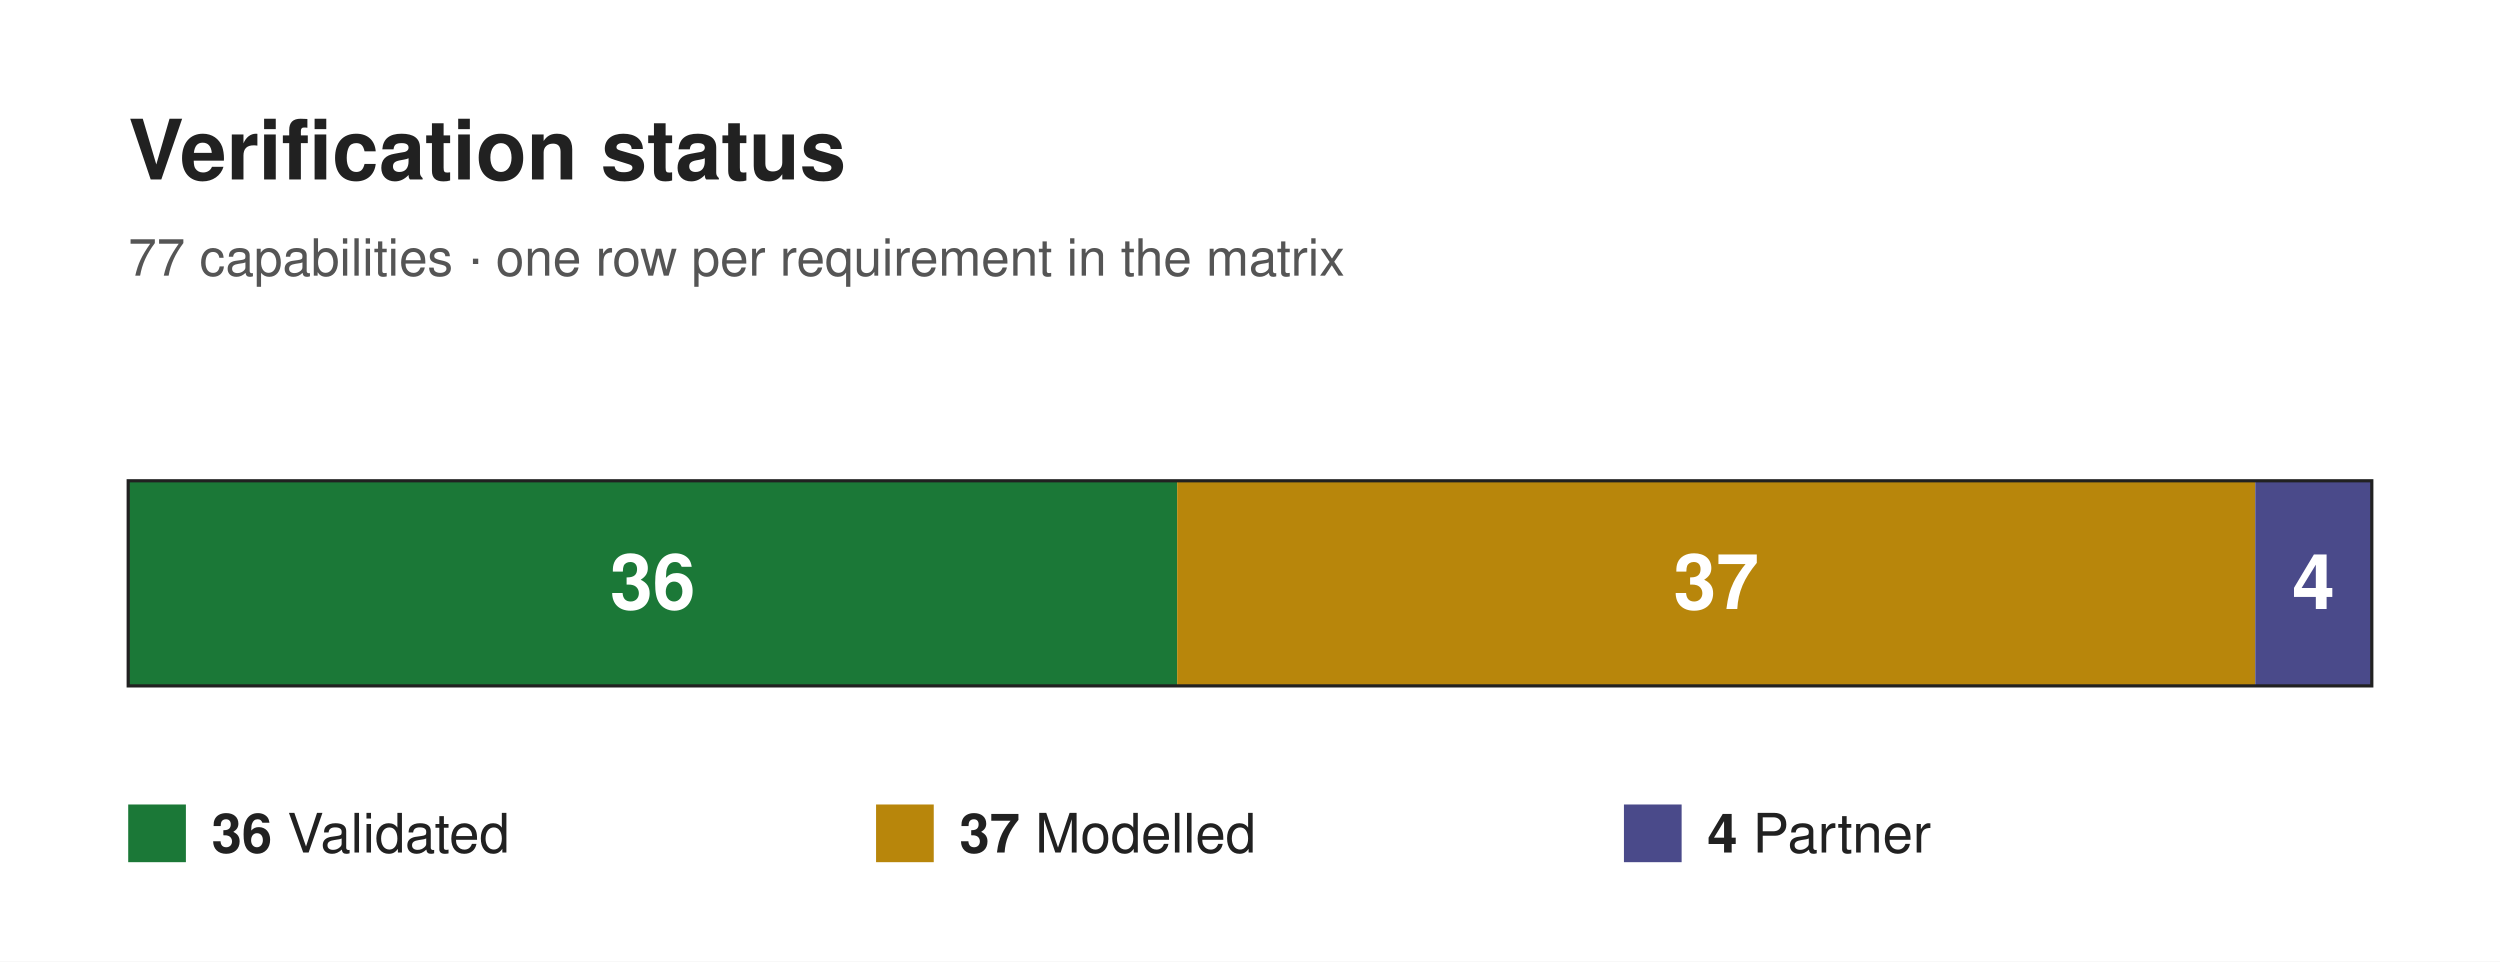
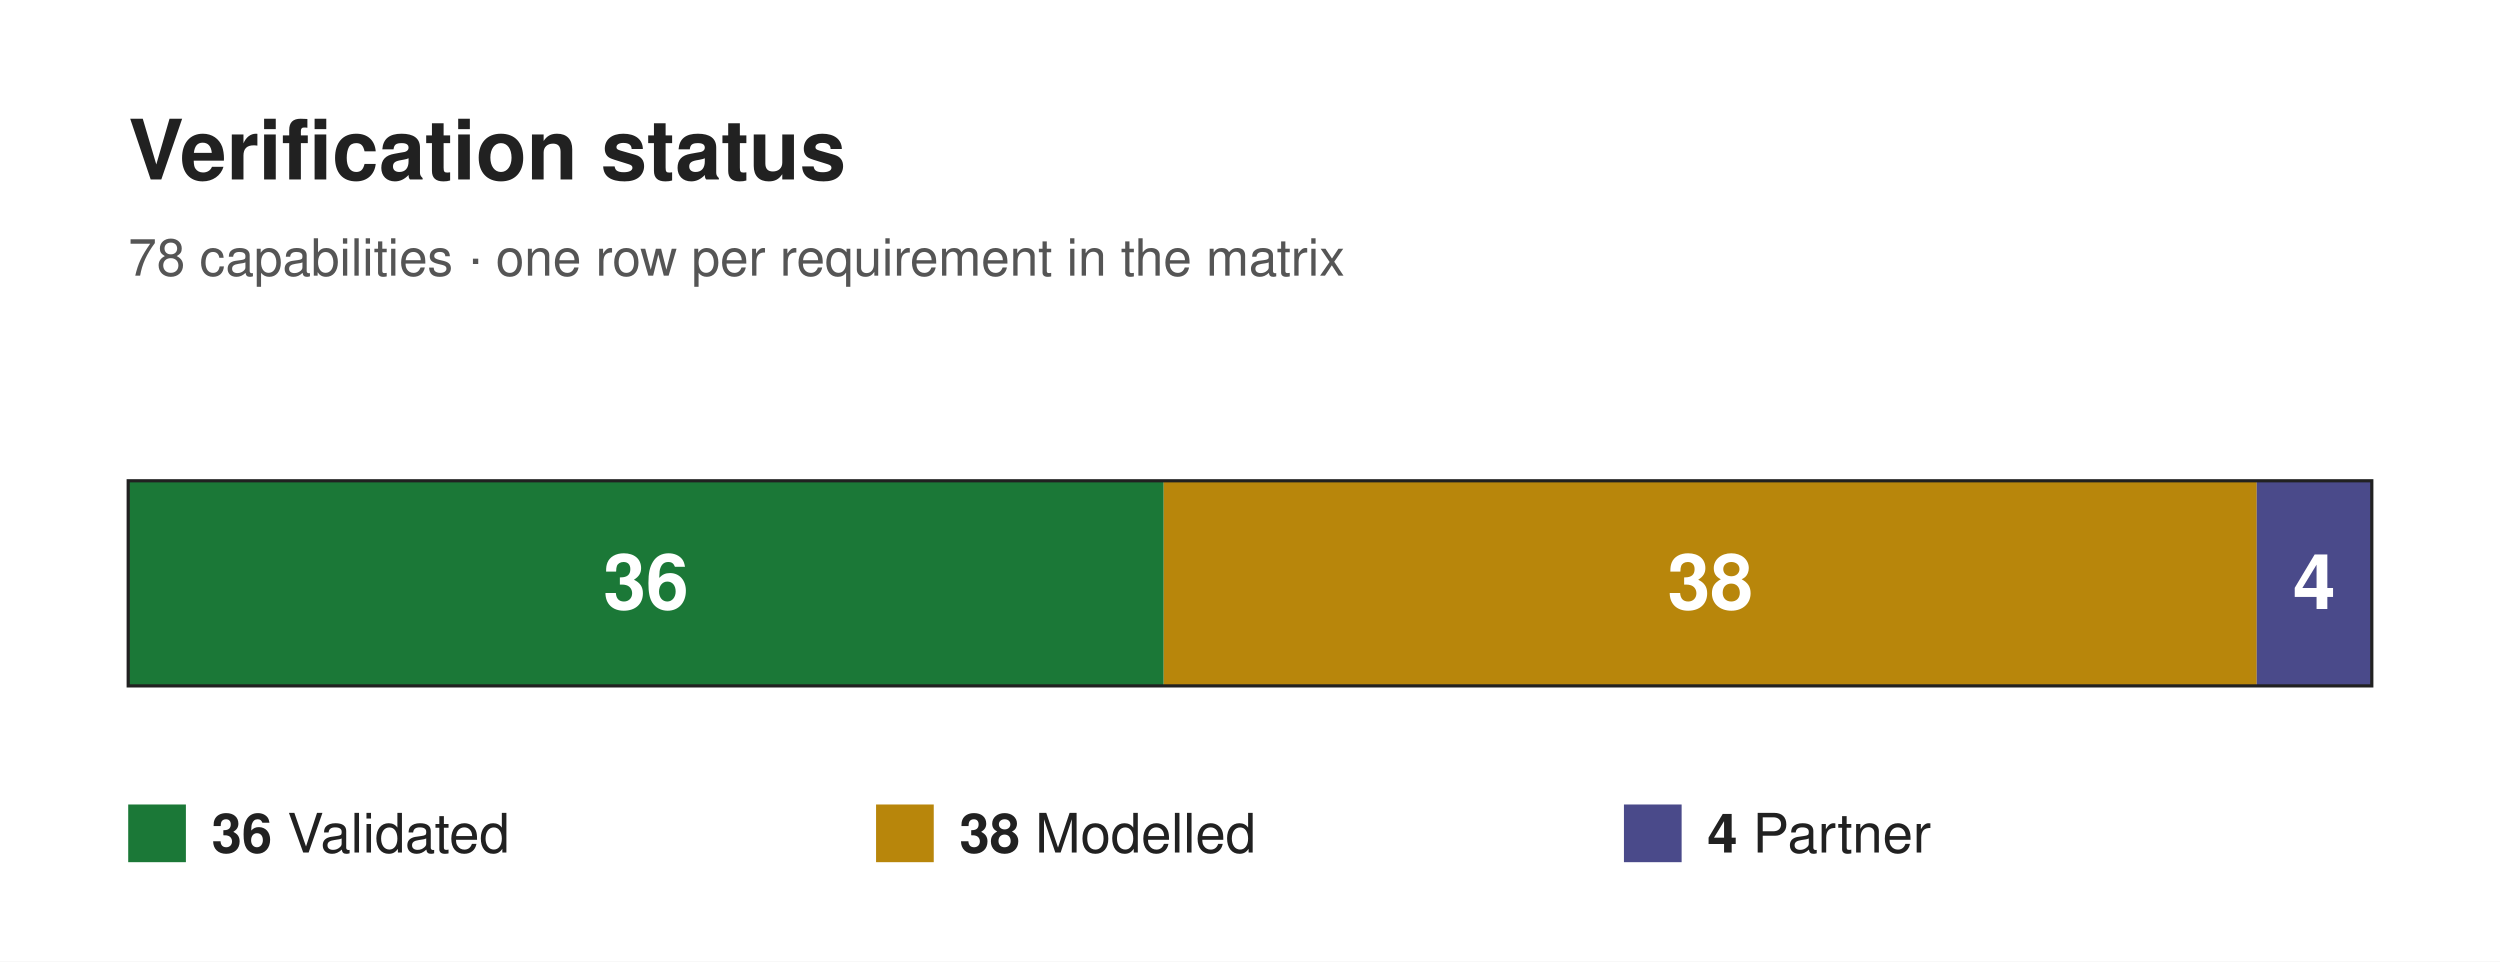
<svg xmlns="http://www.w3.org/2000/svg" width="780" height="300" viewBox="0 0 780 300" font-family="Helvetica, Arial, sans-serif">
  <rect x="0" y="0" width="780" height="300" fill="#ffffff" />
  <text x="40" y="56" font-size="26" font-weight="700" fill="#212121">Verification status</text>
-   <text x="40" y="86" font-size="16" fill="#555555">77 capabilities · one row per requirement in the matrix</text>
-   <rect x="40" y="150" width="327.27" height="64" fill="#1b7837" />
-   <text x="203.64" y="190" font-size="24" font-weight="700" fill="#ffffff" text-anchor="middle">36</text>
-   <rect x="367.27" y="150" width="336.36" height="64" fill="#b8860b" />
-   <text x="535.45" y="190" font-size="24" font-weight="700" fill="#ffffff" text-anchor="middle">37</text>
-   <rect x="703.64" y="150" width="36.36" height="64" fill="#4a4a8a" />
-   <text x="721.82" y="190" font-size="24" font-weight="700" fill="#ffffff" text-anchor="middle">4</text>
+   <text x="40" y="86" font-size="16" fill="#555555">78 capabilities · one row per requirement in the matrix</text>
+   <rect x="40" y="150" width="323.08" height="64" fill="#1b7837" />
+   <text x="201.54" y="190" font-size="24" font-weight="700" fill="#ffffff" text-anchor="middle">36</text>
+   <rect x="363.08" y="150" width="341.03" height="64" fill="#b8860b" />
+   <text x="533.59" y="190" font-size="24" font-weight="700" fill="#ffffff" text-anchor="middle">38</text>
+   <rect x="704.1" y="150" width="35.9" height="64" fill="#4a4a8a" />
+   <text x="722.05" y="190" font-size="24" font-weight="700" fill="#ffffff" text-anchor="middle">4</text>
  <rect x="40" y="150" width="700" height="64" fill="none" stroke="#212121" stroke-width="1" />
  <rect x="40" y="251" width="18" height="18" fill="#1b7837" />
  <text x="66" y="266" font-size="17" fill="#212121">
    <tspan font-weight="700">36</tspan> Validated</text>
  <rect x="273.33" y="251" width="18" height="18" fill="#b8860b" />
  <text x="299.33" y="266" font-size="17" fill="#212121">
-     <tspan font-weight="700">37</tspan> Modelled</text>
+     <tspan font-weight="700">38</tspan> Modelled</text>
  <rect x="506.67" y="251" width="18" height="18" fill="#4a4a8a" />
  <text x="532.67" y="266" font-size="17" fill="#212121">
    <tspan font-weight="700">4</tspan> Partner</text>
</svg>
